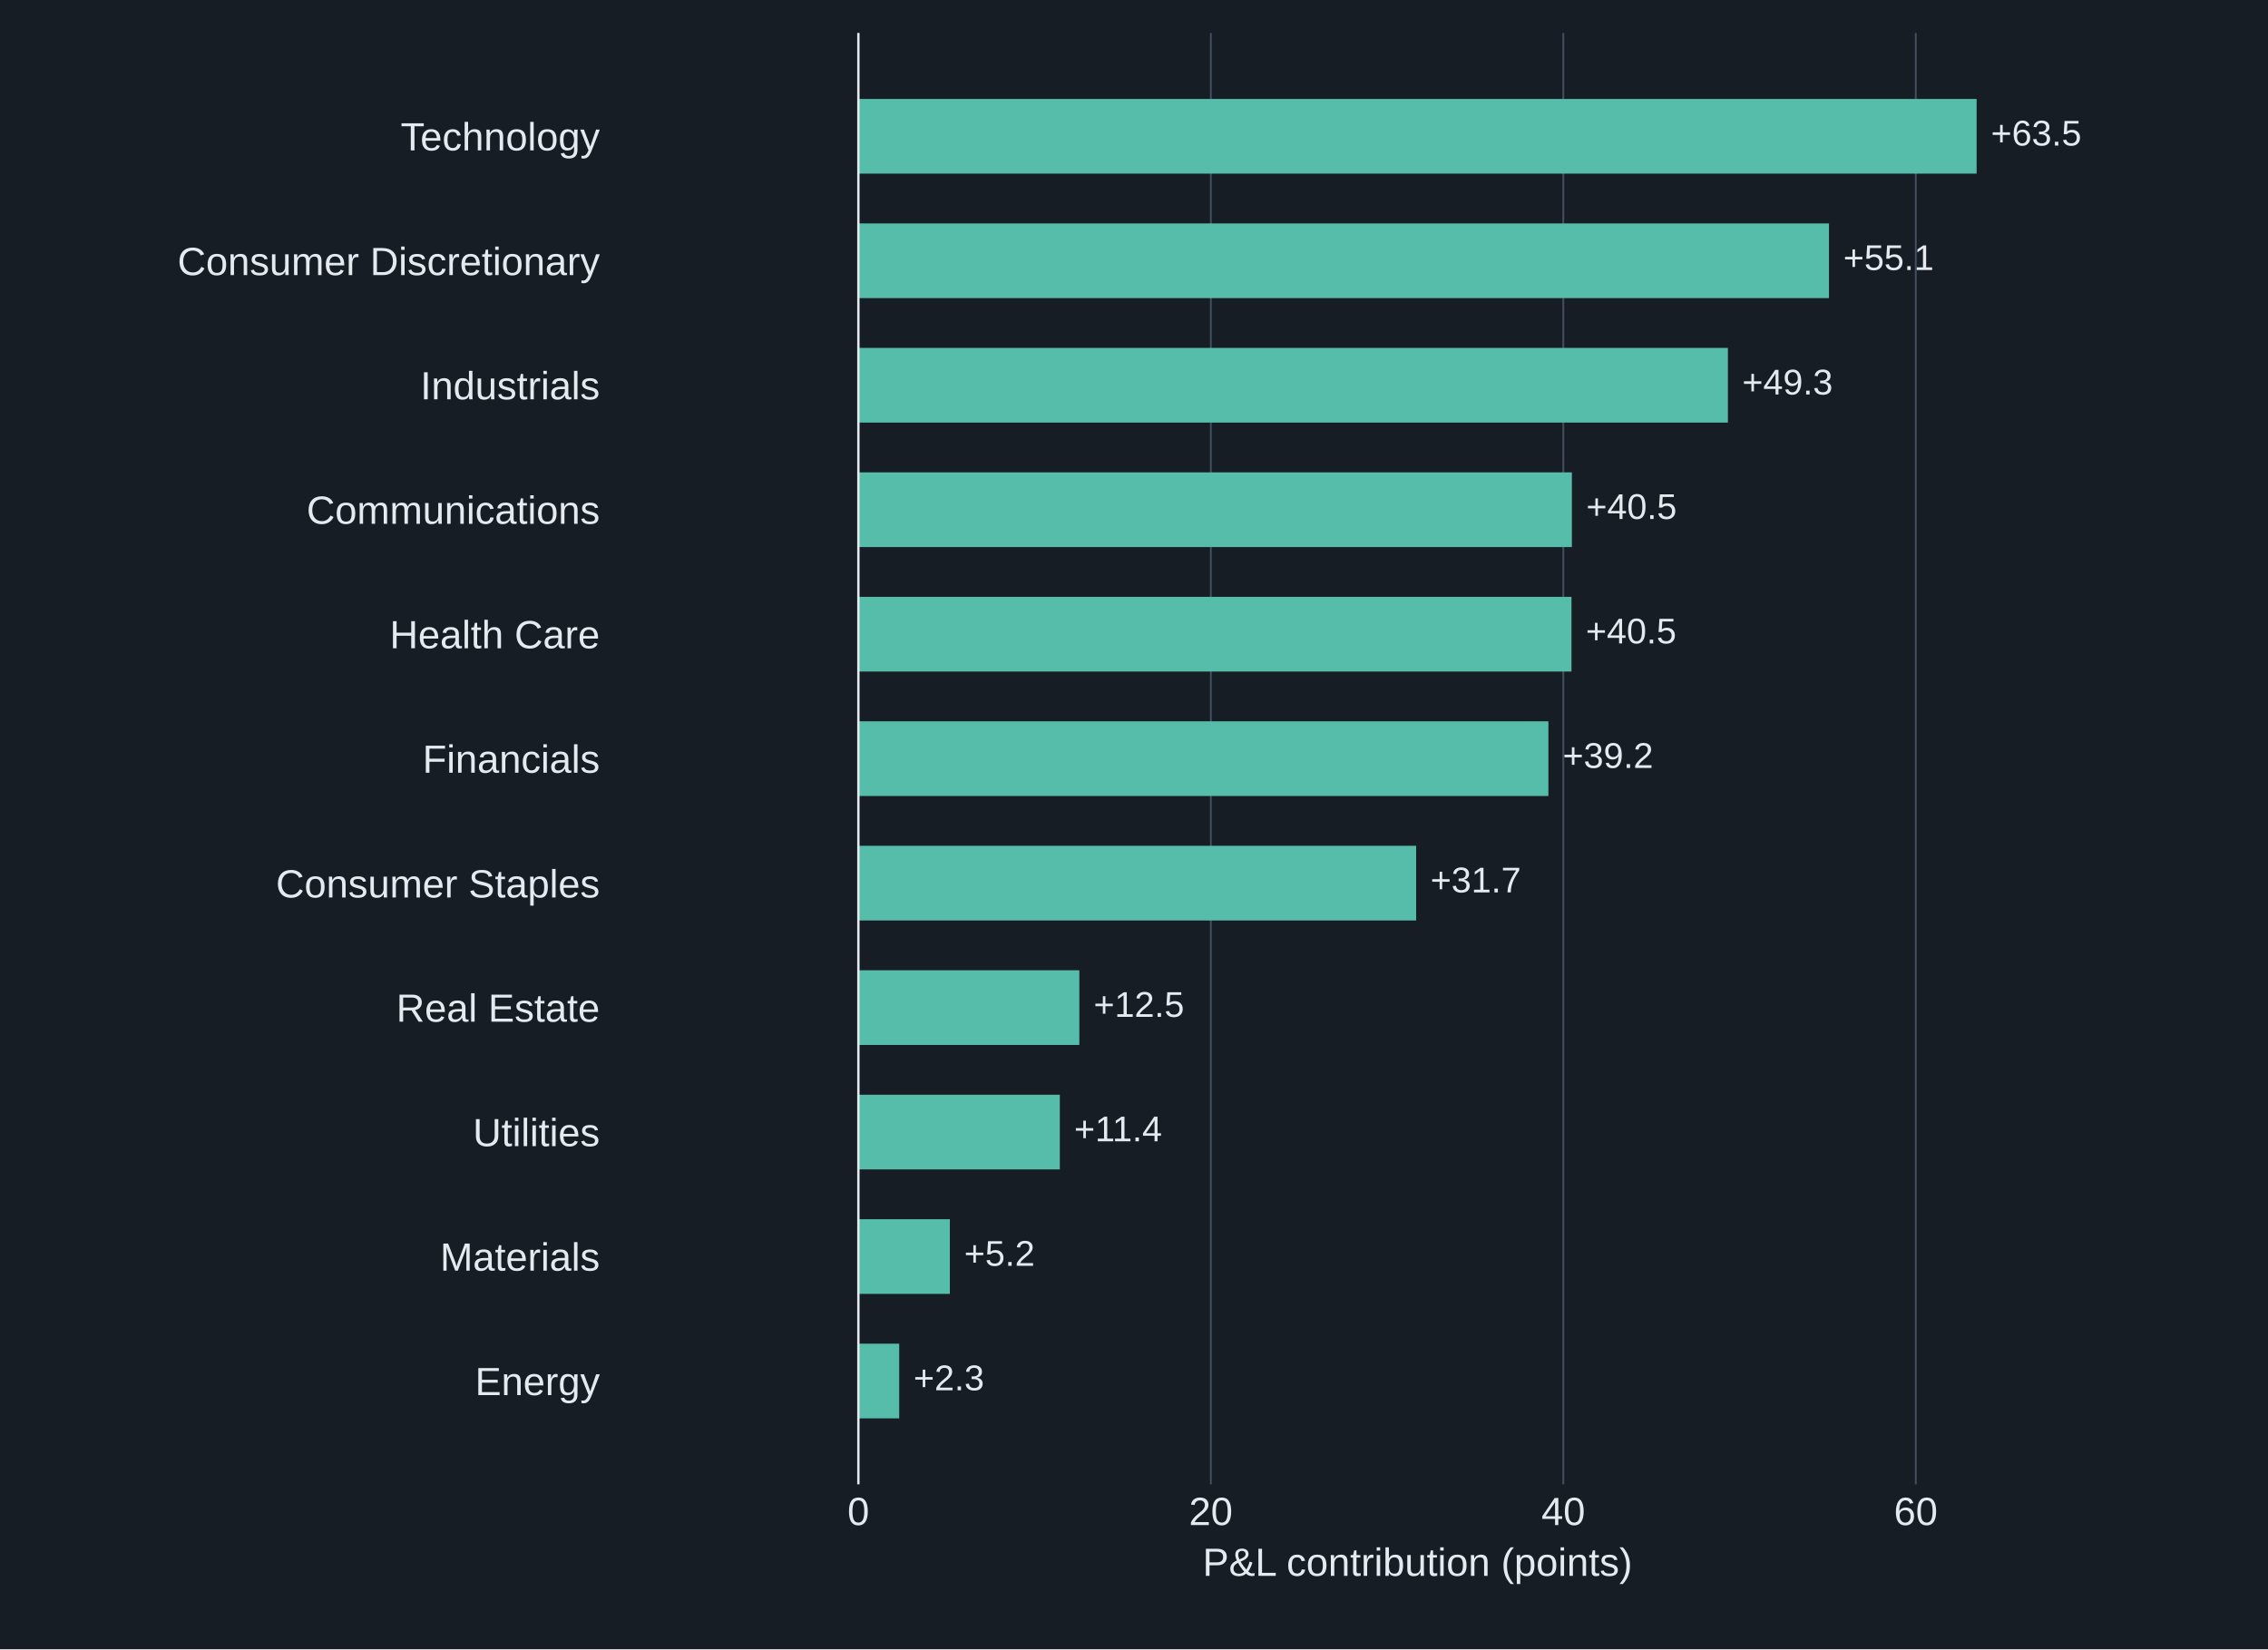
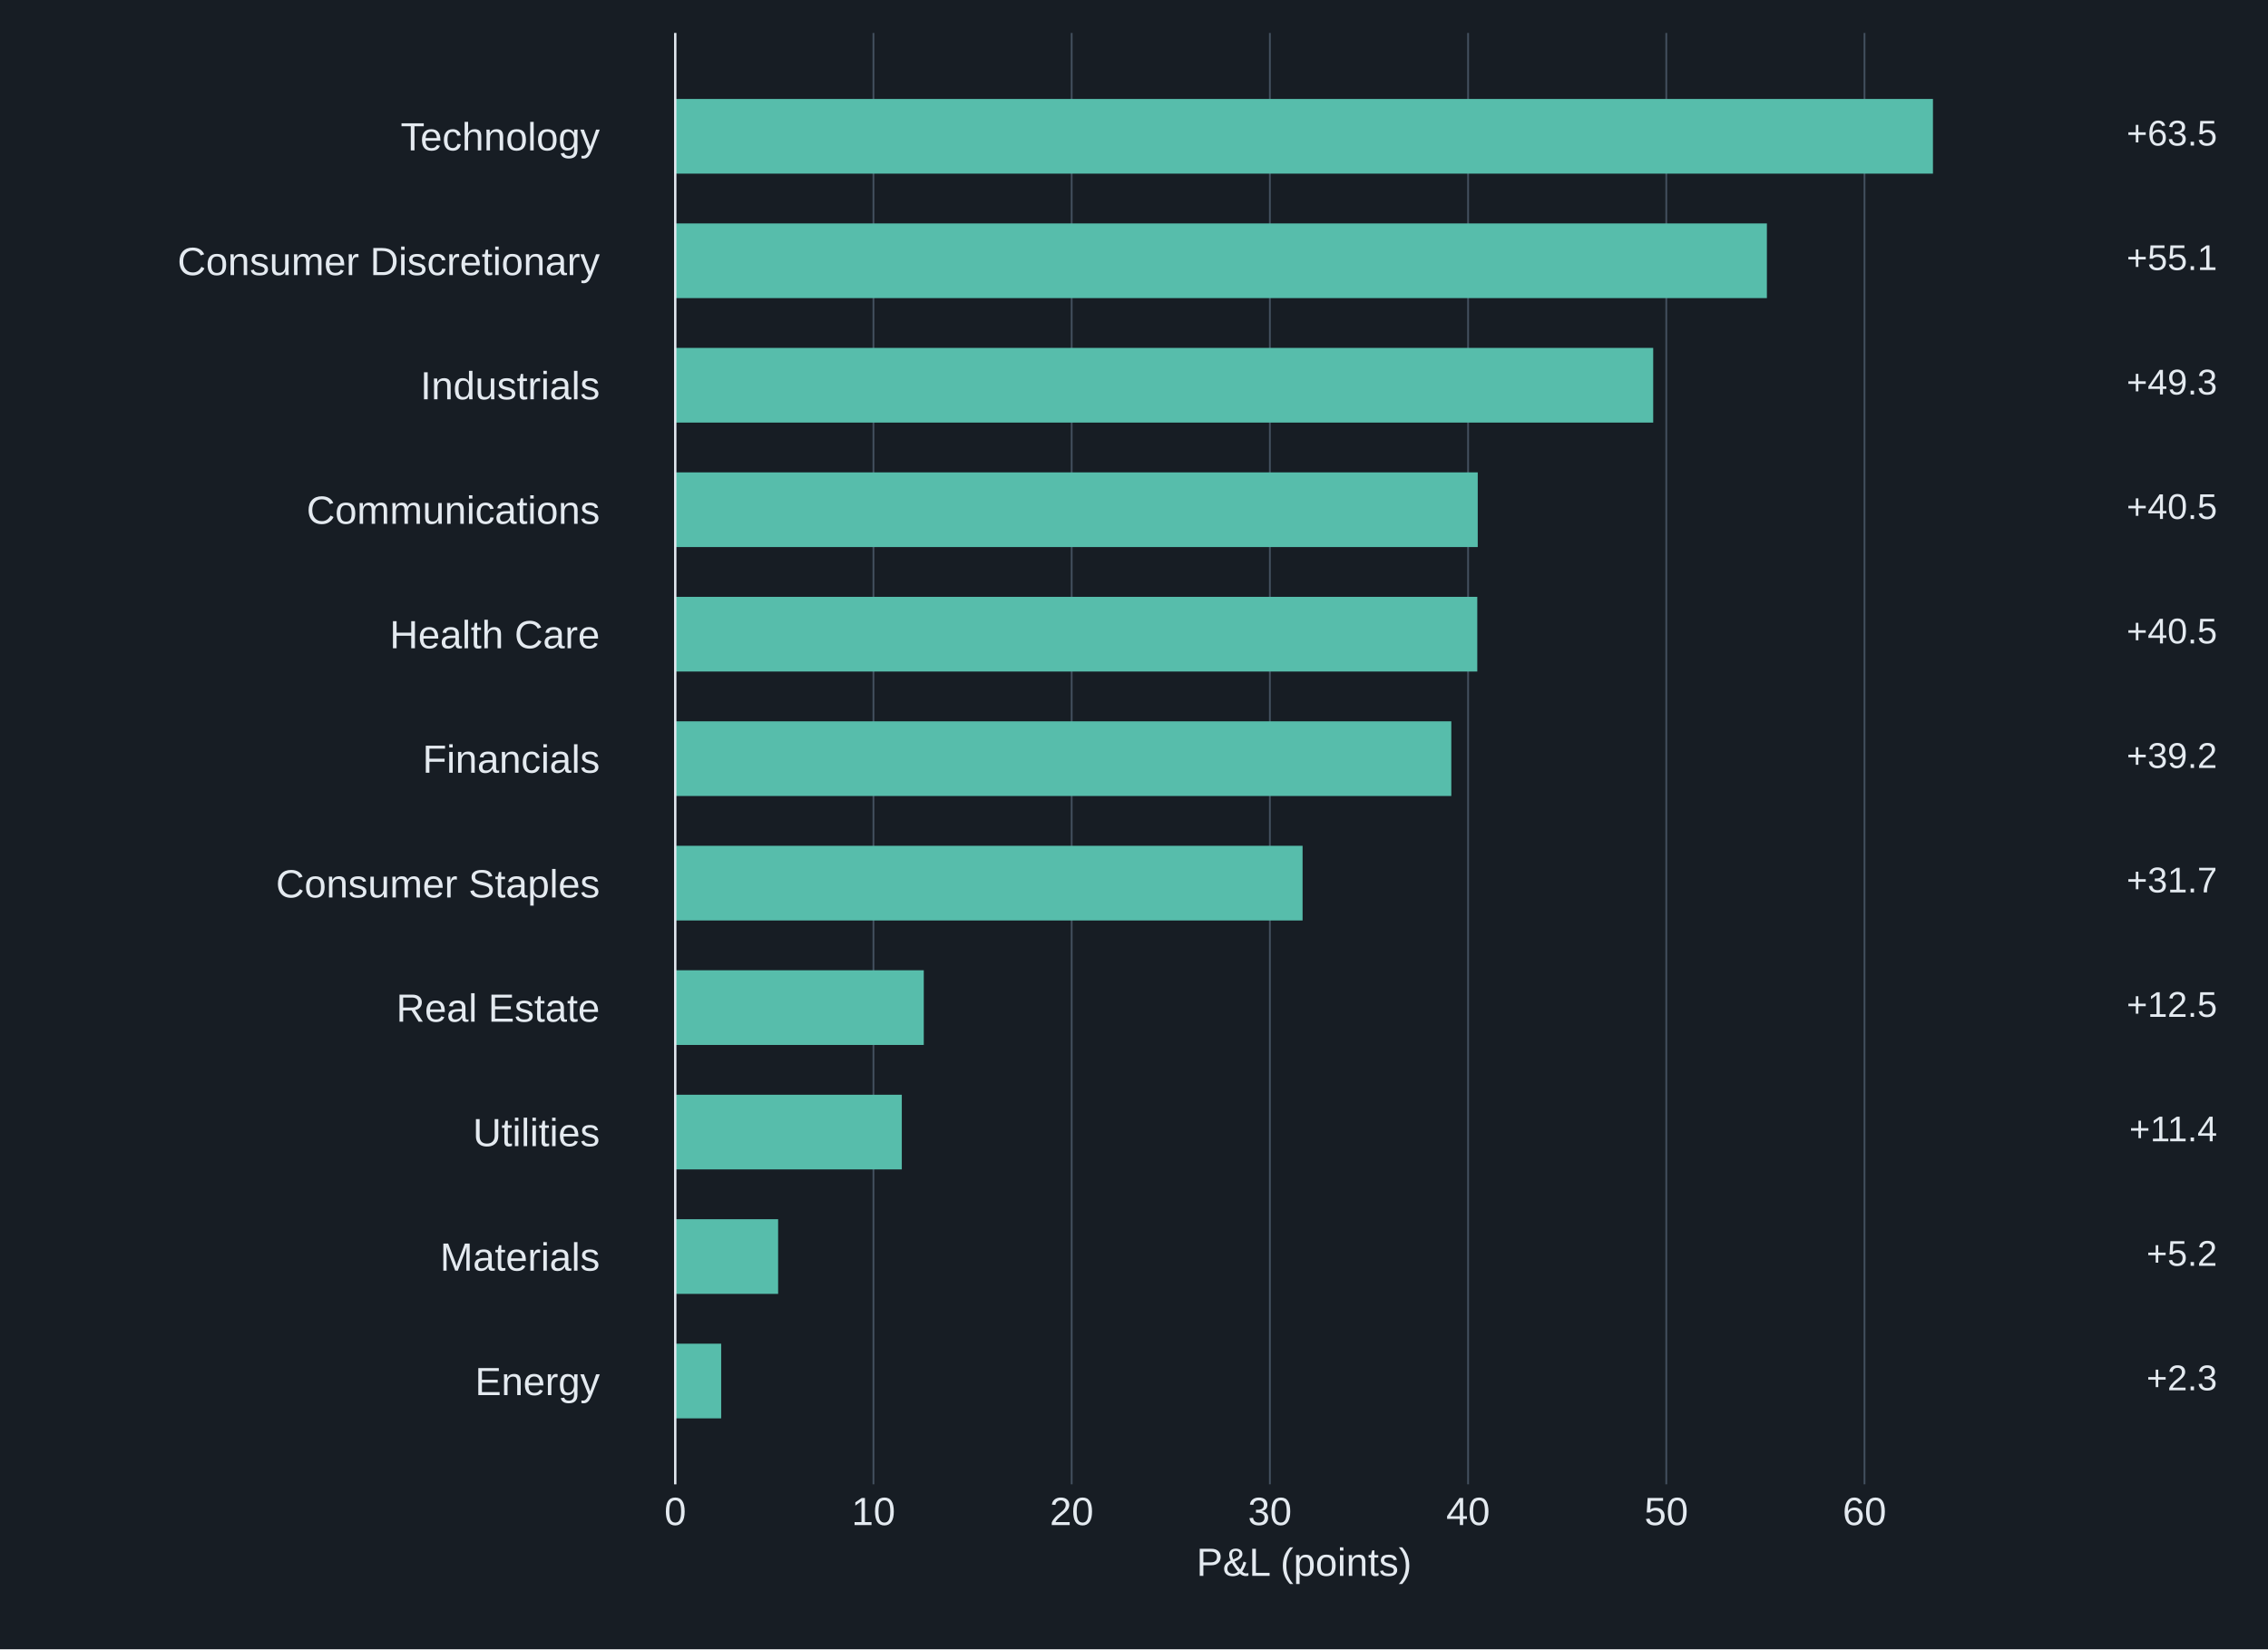
<svg xmlns="http://www.w3.org/2000/svg" width="633.6pt" height="460.8pt" viewBox="0 0 633.6 460.8" version="1.1">
  <defs>
    <style type="text/css">*{stroke-linejoin: round; stroke-linecap: butt}</style>
  </defs>
  <g id="figure_1">
    <g id="patch_1">
-       <path d="M 0 460.8  L 633.6 460.8  L 633.6 0  L 0 0  z " style="fill: #171d24" />
+       <path d="M 0 460.8 L 633.6 460.8 L 633.6 0 L 0 0 z " style="fill: #171d24" />
    </g>
    <g id="axes_1">
      <g id="patch_2">
-         <path d="M 171.072 414.72  L 620.928 414.72  L 620.928 9.216  L 171.072 9.216  z " style="fill: #171d24" />
+         <path d="M 171.072 414.72 L 557.568 414.72 L 557.568 9.216 L 171.072 9.216 z " style="fill: #171d24" />
      </g>
      <g id="matplotlib.axis_1">
        <g id="xtick_1">
          <g id="line2d_1">
-             <path d="M 239.8 414.72  L 239.8 9.216  " clip-path="url(#p44b6574ec8)" style="fill: none; stroke: #43505f; stroke-width: 0.5; stroke-linecap: square" />
+             <path d="M 188.64 414.72 L 188.64 9.216 " clip-path="url(#p5309c46433)" style="fill: none; stroke: #43505f; stroke-width: 0.5; stroke-linecap: square" />
          </g>
          <g id="line2d_2" />
          <g id="text_1">
-             <text style="font-size: 11px; font-family: 'Arial', 'DejaVu Sans', sans-serif; text-anchor: middle; fill: #e4eaf0" x="239.8" y="426.094" transform="rotate(-0 239.8 426.0936)">0</text>
+             <text style="font-size: 11px; font-family: 'Arial', 'DejaVu Sans', sans-serif; text-anchor: middle; fill: #e4eaf0" x="188.64" y="426.094" transform="rotate(-0 188.64 426.0936)">0</text>
          </g>
        </g>
        <g id="xtick_2">
          <g id="line2d_3">
-             <path d="M 338.266 414.72  L 338.266 9.216  " clip-path="url(#p44b6574ec8)" style="fill: none; stroke: #43505f; stroke-width: 0.5; stroke-linecap: square" />
+             <path d="M 244.013 414.72 L 244.013 9.216 " clip-path="url(#p5309c46433)" style="fill: none; stroke: #43505f; stroke-width: 0.5; stroke-linecap: square" />
          </g>
          <g id="line2d_4" />
          <g id="text_2">
-             <text style="font-size: 11px; font-family: 'Arial', 'DejaVu Sans', sans-serif; text-anchor: middle; fill: #e4eaf0" x="338.266" y="426.094" transform="rotate(-0 338.2659 426.0936)">20</text>
+             <text style="font-size: 11px; font-family: 'Arial', 'DejaVu Sans', sans-serif; text-anchor: middle; fill: #e4eaf0" x="244.013" y="426.094" transform="rotate(-0 244.0129 426.0936)">10</text>
          </g>
        </g>
        <g id="xtick_3">
          <g id="line2d_5">
-             <path d="M 436.732 414.72  L 436.732 9.216  " clip-path="url(#p44b6574ec8)" style="fill: none; stroke: #43505f; stroke-width: 0.5; stroke-linecap: square" />
+             <path d="M 299.386 414.72 L 299.386 9.216 " clip-path="url(#p5309c46433)" style="fill: none; stroke: #43505f; stroke-width: 0.5; stroke-linecap: square" />
          </g>
          <g id="line2d_6" />
          <g id="text_3">
-             <text style="font-size: 11px; font-family: 'Arial', 'DejaVu Sans', sans-serif; text-anchor: middle; fill: #e4eaf0" x="436.732" y="426.094" transform="rotate(-0 436.7318 426.0936)">40</text>
+             <text style="font-size: 11px; font-family: 'Arial', 'DejaVu Sans', sans-serif; text-anchor: middle; fill: #e4eaf0" x="299.386" y="426.094" transform="rotate(-0 299.3858 426.0936)">20</text>
          </g>
        </g>
        <g id="xtick_4">
          <g id="line2d_7">
-             <path d="M 535.198 414.72  L 535.198 9.216  " clip-path="url(#p44b6574ec8)" style="fill: none; stroke: #43505f; stroke-width: 0.5; stroke-linecap: square" />
+             <path d="M 354.759 414.72 L 354.759 9.216 " clip-path="url(#p5309c46433)" style="fill: none; stroke: #43505f; stroke-width: 0.5; stroke-linecap: square" />
          </g>
          <g id="line2d_8" />
          <g id="text_4">
-             <text style="font-size: 11px; font-family: 'Arial', 'DejaVu Sans', sans-serif; text-anchor: middle; fill: #e4eaf0" x="535.198" y="426.094" transform="rotate(-0 535.1977 426.0936)">60</text>
-           </g>
-         </g>
-         <g id="text_5">
-           <text style="font-size: 11px; font-family: 'Arial', 'DejaVu Sans', sans-serif; text-anchor: middle; fill: #e4eaf0" x="396" y="440.288" transform="rotate(-0 396 440.2875)">P&amp;L contribution (points)</text>
+             <text style="font-size: 11px; font-family: 'Arial', 'DejaVu Sans', sans-serif; text-anchor: middle; fill: #e4eaf0" x="354.759" y="426.094" transform="rotate(-0 354.7586 426.0936)">30</text>
+           </g>
+         </g>
+         <g id="xtick_5">
+           <g id="line2d_9">
+             <path d="M 410.132 414.72 L 410.132 9.216 " clip-path="url(#p5309c46433)" style="fill: none; stroke: #43505f; stroke-width: 0.5; stroke-linecap: square" />
+           </g>
+           <g id="line2d_10" />
+           <g id="text_5">
+             <text style="font-size: 11px; font-family: 'Arial', 'DejaVu Sans', sans-serif; text-anchor: middle; fill: #e4eaf0" x="410.132" y="426.094" transform="rotate(-0 410.1315 426.0936)">40</text>
+           </g>
+         </g>
+         <g id="xtick_6">
+           <g id="line2d_11">
+             <path d="M 465.504 414.72 L 465.504 9.216 " clip-path="url(#p5309c46433)" style="fill: none; stroke: #43505f; stroke-width: 0.5; stroke-linecap: square" />
+           </g>
+           <g id="line2d_12" />
+           <g id="text_6">
+             <text style="font-size: 11px; font-family: 'Arial', 'DejaVu Sans', sans-serif; text-anchor: middle; fill: #e4eaf0" x="465.504" y="426.094" transform="rotate(-0 465.5044 426.0936)">50</text>
+           </g>
+         </g>
+         <g id="xtick_7">
+           <g id="line2d_13">
+             <path d="M 520.877 414.72 L 520.877 9.216 " clip-path="url(#p5309c46433)" style="fill: none; stroke: #43505f; stroke-width: 0.5; stroke-linecap: square" />
+           </g>
+           <g id="line2d_14" />
+           <g id="text_7">
+             <text style="font-size: 11px; font-family: 'Arial', 'DejaVu Sans', sans-serif; text-anchor: middle; fill: #e4eaf0" x="520.877" y="426.094" transform="rotate(-0 520.8773 426.0936)">60</text>
+           </g>
+         </g>
+         <g id="text_8">
+           <text style="font-size: 11px; font-family: 'Arial', 'DejaVu Sans', sans-serif; text-anchor: middle; fill: #e4eaf0" x="364.32" y="440.288" transform="rotate(-0 364.32 440.2875)">P&amp;L (points)</text>
        </g>
      </g>
      <g id="matplotlib.axis_2">
        <g id="ytick_1">
-           <g id="line2d_9" />
-           <g id="text_6">
+           <g id="line2d_15" />
+           <g id="text_9">
            <text style="font-size: 11px; font-family: 'Arial', 'DejaVu Sans', sans-serif; text-anchor: end; fill: #e4eaf0" x="167.572" y="42.018" transform="rotate(-0 167.572 42.018)">Technology</text>
          </g>
        </g>
        <g id="ytick_2">
-           <g id="line2d_10" />
-           <g id="text_7">
+           <g id="line2d_16" />
+           <g id="text_10">
            <text style="font-size: 11px; font-family: 'Arial', 'DejaVu Sans', sans-serif; text-anchor: end; fill: #e4eaf0" x="167.572" y="76.862" transform="rotate(-0 167.572 76.86239)">Consumer Discretionary</text>
          </g>
        </g>
        <g id="ytick_3">
-           <g id="line2d_11" />
-           <g id="text_8">
+           <g id="line2d_17" />
+           <g id="text_11">
            <text style="font-size: 11px; font-family: 'Arial', 'DejaVu Sans', sans-serif; text-anchor: end; fill: #e4eaf0" x="167.572" y="111.573" transform="rotate(-0 167.572 111.5727)">Industrials</text>
          </g>
        </g>
        <g id="ytick_4">
-           <g id="line2d_12" />
-           <g id="text_9">
+           <g id="line2d_18" />
+           <g id="text_12">
            <text style="font-size: 11px; font-family: 'Arial', 'DejaVu Sans', sans-serif; text-anchor: end; fill: #e4eaf0" x="167.572" y="146.35" transform="rotate(-0 167.572 146.3501)">Communications</text>
          </g>
        </g>
        <g id="ytick_5">
-           <g id="line2d_13" />
-           <g id="text_10">
+           <g id="line2d_19" />
+           <g id="text_13">
            <text style="font-size: 11px; font-family: 'Arial', 'DejaVu Sans', sans-serif; text-anchor: end; fill: #e4eaf0" x="167.572" y="181.127" transform="rotate(-0 167.572 181.1274)">Health Care</text>
          </g>
        </g>
        <g id="ytick_6">
-           <g id="line2d_14" />
-           <g id="text_11">
+           <g id="line2d_20" />
+           <g id="text_14">
            <text style="font-size: 11px; font-family: 'Arial', 'DejaVu Sans', sans-serif; text-anchor: end; fill: #e4eaf0" x="167.572" y="215.905" transform="rotate(-0 167.572 215.9048)">Financials</text>
          </g>
        </g>
        <g id="ytick_7">
-           <g id="line2d_15" />
-           <g id="text_12">
+           <g id="line2d_21" />
+           <g id="text_15">
            <text style="font-size: 11px; font-family: 'Arial', 'DejaVu Sans', sans-serif; text-anchor: end; fill: #e4eaf0" x="167.572" y="250.749" transform="rotate(-0 167.572 250.7492)">Consumer Staples</text>
          </g>
        </g>
        <g id="ytick_8">
-           <g id="line2d_16" />
-           <g id="text_13">
+           <g id="line2d_22" />
+           <g id="text_16">
            <text style="font-size: 11px; font-family: 'Arial', 'DejaVu Sans', sans-serif; text-anchor: end; fill: #e4eaf0" x="167.572" y="285.46" transform="rotate(-0 167.572 285.4595)">Real Estate</text>
          </g>
        </g>
        <g id="ytick_9">
-           <g id="line2d_17" />
-           <g id="text_14">
+           <g id="line2d_23" />
+           <g id="text_17">
            <text style="font-size: 11px; font-family: 'Arial', 'DejaVu Sans', sans-serif; text-anchor: end; fill: #e4eaf0" x="167.572" y="320.237" transform="rotate(-0 167.572 320.2369)">Utilities</text>
          </g>
        </g>
        <g id="ytick_10">
-           <g id="line2d_18" />
-           <g id="text_15">
+           <g id="line2d_24" />
+           <g id="text_18">
            <text style="font-size: 11px; font-family: 'Arial', 'DejaVu Sans', sans-serif; text-anchor: end; fill: #e4eaf0" x="167.572" y="355.014" transform="rotate(-0 167.572 355.0142)">Materials</text>
          </g>
        </g>
        <g id="ytick_11">
-           <g id="line2d_19" />
-           <g id="text_16">
+           <g id="line2d_25" />
+           <g id="text_19">
            <text style="font-size: 11px; font-family: 'Arial', 'DejaVu Sans', sans-serif; text-anchor: end; fill: #e4eaf0" x="167.572" y="389.792" transform="rotate(-0 167.572 389.7916)">Energy</text>
          </g>
        </g>
      </g>
      <g id="patch_3">
-         <path d="M 239.8 27.648  L 552.2 27.648  L 552.2 48.514  L 239.8 48.514  z " clip-path="url(#p44b6574ec8)" style="fill: #57bdab" />
+         <path d="M 188.64 27.648 L 540 27.648 L 540 48.514 L 188.64 48.514 z " clip-path="url(#p5309c46433)" style="fill: #57bdab" />
      </g>
      <g id="patch_4">
-         <path d="M 239.8 62.425  L 510.953 62.425  L 510.953 83.292  L 239.8 83.292  z " clip-path="url(#p44b6574ec8)" style="fill: #57bdab" />
+         <path d="M 188.64 62.425 L 493.609 62.425 L 493.609 83.292 L 188.64 83.292 z " clip-path="url(#p5309c46433)" style="fill: #57bdab" />
      </g>
      <g id="patch_5">
-         <path d="M 239.8 97.203  L 482.714 97.203  L 482.714 118.069  L 239.8 118.069  z " clip-path="url(#p44b6574ec8)" style="fill: #57bdab" />
+         <path d="M 188.64 97.203 L 461.848 97.203 L 461.848 118.069 L 188.64 118.069 z " clip-path="url(#p5309c46433)" style="fill: #57bdab" />
      </g>
      <g id="patch_6">
-         <path d="M 239.8 131.98  L 439.128 131.98  L 439.128 152.846  L 239.8 152.846  z " clip-path="url(#p44b6574ec8)" style="fill: #57bdab" />
+         <path d="M 188.64 131.98 L 412.827 131.98 L 412.827 152.846 L 188.64 152.846 z " clip-path="url(#p5309c46433)" style="fill: #57bdab" />
      </g>
      <g id="patch_7">
-         <path d="M 239.8 166.757  L 439.015 166.757  L 439.015 187.624  L 239.8 187.624  z " clip-path="url(#p44b6574ec8)" style="fill: #57bdab" />
+         <path d="M 188.64 166.757 L 412.7 166.757 L 412.7 187.624 L 188.64 187.624 z " clip-path="url(#p5309c46433)" style="fill: #57bdab" />
      </g>
      <g id="patch_8">
-         <path d="M 239.8 201.535  L 432.566 201.535  L 432.566 222.401  L 239.8 222.401  z " clip-path="url(#p44b6574ec8)" style="fill: #57bdab" />
+         <path d="M 188.64 201.535 L 405.446 201.535 L 405.446 222.401 L 188.64 222.401 z " clip-path="url(#p5309c46433)" style="fill: #57bdab" />
      </g>
      <g id="patch_9">
-         <path d="M 239.8 236.312  L 395.623 236.312  L 395.623 257.179  L 239.8 257.179  z " clip-path="url(#p44b6574ec8)" style="fill: #57bdab" />
+         <path d="M 188.64 236.312 L 363.896 236.312 L 363.896 257.179 L 188.64 257.179 z " clip-path="url(#p5309c46433)" style="fill: #57bdab" />
      </g>
      <g id="patch_10">
-         <path d="M 239.8 271.09  L 301.532 271.09  L 301.532 291.956  L 239.8 291.956  z " clip-path="url(#p44b6574ec8)" style="fill: #57bdab" />
+         <path d="M 188.64 271.09 L 258.071 271.09 L 258.071 291.956 L 188.64 291.956 z " clip-path="url(#p5309c46433)" style="fill: #57bdab" />
      </g>
      <g id="patch_11">
-         <path d="M 239.8 305.867  L 296.075 305.867  L 296.075 326.733  L 239.8 326.733  z " clip-path="url(#p44b6574ec8)" style="fill: #57bdab" />
+         <path d="M 188.64 305.867 L 251.933 305.867 L 251.933 326.733 L 188.64 326.733 z " clip-path="url(#p5309c46433)" style="fill: #57bdab" />
      </g>
      <g id="patch_12">
-         <path d="M 239.8 340.644  L 265.355 340.644  L 265.355 361.511  L 239.8 361.511  z " clip-path="url(#p44b6574ec8)" style="fill: #57bdab" />
+         <path d="M 188.64 340.644 L 217.382 340.644 L 217.382 361.511 L 188.64 361.511 z " clip-path="url(#p5309c46433)" style="fill: #57bdab" />
      </g>
      <g id="patch_13">
-         <path d="M 239.8 375.422  L 251.209 375.422  L 251.209 396.288  L 239.8 396.288  z " clip-path="url(#p44b6574ec8)" style="fill: #57bdab" />
-       </g>
-       <g id="line2d_20">
-         <path d="M 239.8 414.72  L 239.8 9.216  " clip-path="url(#p44b6574ec8)" style="fill: none; stroke: #e4eaf0; stroke-width: 0.65; stroke-linecap: square" />
-       </g>
-       <g id="text_17">
-         <text style="font-size: 10px; font-family: 'Arial', 'DejaVu Sans', sans-serif; text-anchor: start; fill: #e4eaf0" x="556.2" y="40.666" transform="rotate(-0 556.2 40.66636)">+63.5</text>
-       </g>
-       <g id="text_18">
-         <text style="font-size: 10px; font-family: 'Arial', 'DejaVu Sans', sans-serif; text-anchor: start; fill: #e4eaf0" x="514.953" y="75.444" transform="rotate(-0 514.9527 75.44372)">+55.1</text>
-       </g>
-       <g id="text_19">
-         <text style="font-size: 10px; font-family: 'Arial', 'DejaVu Sans', sans-serif; text-anchor: start; fill: #e4eaf0" x="486.714" y="110.221" transform="rotate(-0 486.7139 110.2211)">+49.3</text>
+         <path d="M 188.64 375.422 L 201.472 375.422 L 201.472 396.288 L 188.64 396.288 z " clip-path="url(#p5309c46433)" style="fill: #57bdab" />
+       </g>
+       <g id="line2d_26">
+         <path d="M 188.64 414.72 L 188.64 9.216 " clip-path="url(#p5309c46433)" style="fill: none; stroke: #e4eaf0; stroke-width: 0.65; stroke-linecap: square" />
      </g>
      <g id="text_20">
-         <text style="font-size: 10px; font-family: 'Arial', 'DejaVu Sans', sans-serif; text-anchor: start; fill: #e4eaf0" x="443.128" y="144.998" transform="rotate(-0 443.1284 144.9984)">+40.5</text>
+         <text style="font-size: 10px; font-family: 'Arial', 'DejaVu Sans', sans-serif; text-anchor: end; fill: #e4eaf0" x="619.407" y="40.666" transform="rotate(-0 619.4074 40.66636)">+63.5</text>
      </g>
      <g id="text_21">
-         <text style="font-size: 10px; font-family: 'Arial', 'DejaVu Sans', sans-serif; text-anchor: start; fill: #e4eaf0" x="443.015" y="179.776" transform="rotate(-0 443.0152 179.7758)">+40.5</text>
+         <text style="font-size: 10px; font-family: 'Arial', 'DejaVu Sans', sans-serif; text-anchor: end; fill: #e4eaf0" x="619.407" y="75.444" transform="rotate(-0 619.4074 75.44372)">+55.1</text>
      </g>
      <g id="text_22">
-         <text style="font-size: 10px; font-family: 'Arial', 'DejaVu Sans', sans-serif; text-anchor: start; fill: #e4eaf0" x="436.566" y="214.553" transform="rotate(-0 436.5659 214.5532)">+39.2</text>
+         <text style="font-size: 10px; font-family: 'Arial', 'DejaVu Sans', sans-serif; text-anchor: end; fill: #e4eaf0" x="619.407" y="110.221" transform="rotate(-0 619.4074 110.2211)">+49.3</text>
      </g>
      <g id="text_23">
-         <text style="font-size: 10px; font-family: 'Arial', 'DejaVu Sans', sans-serif; text-anchor: start; fill: #e4eaf0" x="399.623" y="249.331" transform="rotate(-0 399.6227 249.3305)">+31.7</text>
+         <text style="font-size: 10px; font-family: 'Arial', 'DejaVu Sans', sans-serif; text-anchor: end; fill: #e4eaf0" x="619.407" y="144.998" transform="rotate(-0 619.4074 144.9984)">+40.5</text>
      </g>
      <g id="text_24">
-         <text style="font-size: 10px; font-family: 'Arial', 'DejaVu Sans', sans-serif; text-anchor: start; fill: #e4eaf0" x="305.532" y="284.108" transform="rotate(-0 305.5322 284.1079)">+12.5</text>
+         <text style="font-size: 10px; font-family: 'Arial', 'DejaVu Sans', sans-serif; text-anchor: end; fill: #e4eaf0" x="619.407" y="179.776" transform="rotate(-0 619.4074 179.7758)">+40.5</text>
      </g>
      <g id="text_25">
-         <text style="font-size: 10px; font-family: 'Arial', 'DejaVu Sans', sans-serif; text-anchor: start; fill: #e4eaf0" x="300.075" y="318.885" transform="rotate(-0 300.0751 318.8852)">+11.4</text>
+         <text style="font-size: 10px; font-family: 'Arial', 'DejaVu Sans', sans-serif; text-anchor: end; fill: #e4eaf0" x="619.407" y="214.553" transform="rotate(-0 619.4074 214.5532)">+39.2</text>
      </g>
      <g id="text_26">
-         <text style="font-size: 10px; font-family: 'Arial', 'DejaVu Sans', sans-serif; text-anchor: start; fill: #e4eaf0" x="269.355" y="353.663" transform="rotate(-0 269.355 353.6626)">+5.2</text>
+         <text style="font-size: 10px; font-family: 'Arial', 'DejaVu Sans', sans-serif; text-anchor: end; fill: #e4eaf0" x="619.407" y="249.331" transform="rotate(-0 619.4074 249.3305)">+31.7</text>
      </g>
      <g id="text_27">
-         <text style="font-size: 10px; font-family: 'Arial', 'DejaVu Sans', sans-serif; text-anchor: start; fill: #e4eaf0" x="255.209" y="388.44" transform="rotate(-0 255.2094 388.4399)">+2.3</text>
+         <text style="font-size: 10px; font-family: 'Arial', 'DejaVu Sans', sans-serif; text-anchor: end; fill: #e4eaf0" x="619.407" y="284.108" transform="rotate(-0 619.4074 284.1079)">+12.5</text>
+       </g>
+       <g id="text_28">
+         <text style="font-size: 10px; font-family: 'Arial', 'DejaVu Sans', sans-serif; text-anchor: end; fill: #e4eaf0" x="619.407" y="318.885" transform="rotate(-0 619.4074 318.8852)">+11.4</text>
+       </g>
+       <g id="text_29">
+         <text style="font-size: 10px; font-family: 'Arial', 'DejaVu Sans', sans-serif; text-anchor: end; fill: #e4eaf0" x="619.407" y="353.663" transform="rotate(-0 619.4074 353.6626)">+5.2</text>
+       </g>
+       <g id="text_30">
+         <text style="font-size: 10px; font-family: 'Arial', 'DejaVu Sans', sans-serif; text-anchor: end; fill: #e4eaf0" x="619.407" y="388.44" transform="rotate(-0 619.4074 388.4399)">+2.3</text>
      </g>
    </g>
  </g>
  <defs>
-     <clipPath id="p44b6574ec8">
-       <rect x="171.072" y="9.216" width="449.856" height="405.504" />
+     <clipPath id="p5309c46433">
+       <rect x="171.072" y="9.216" width="386.496" height="405.504" />
    </clipPath>
  </defs>
</svg>
